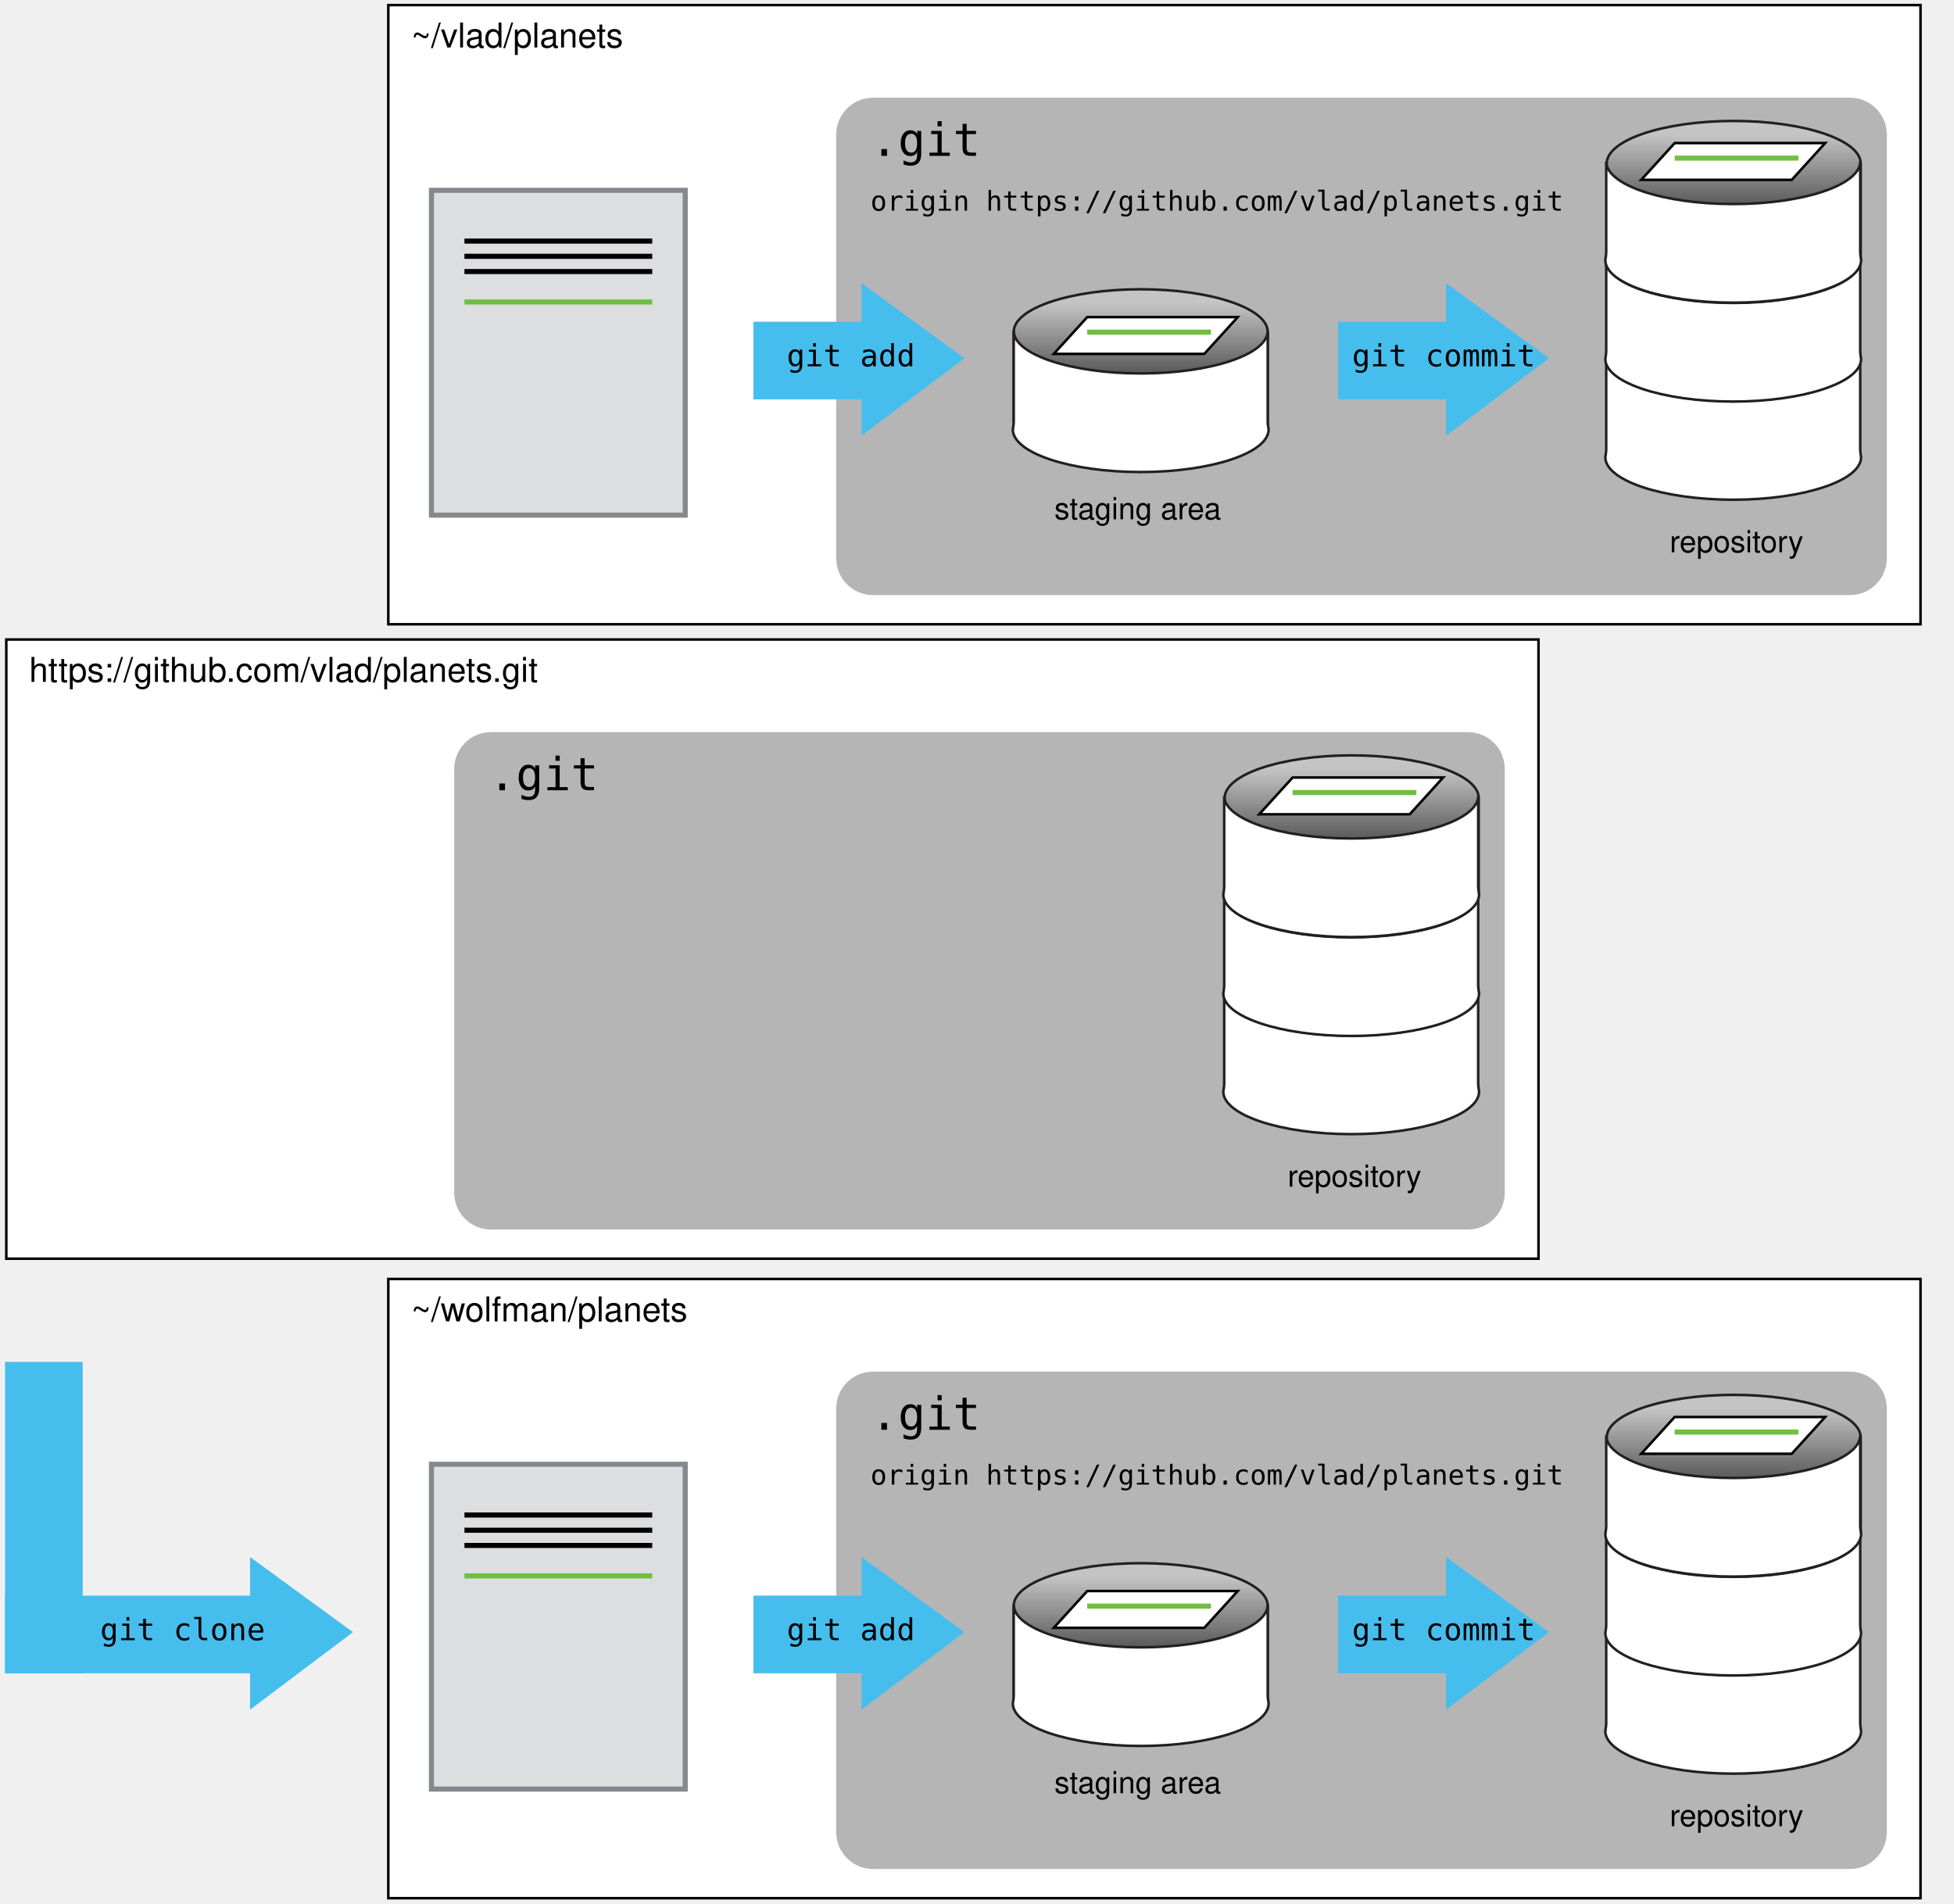
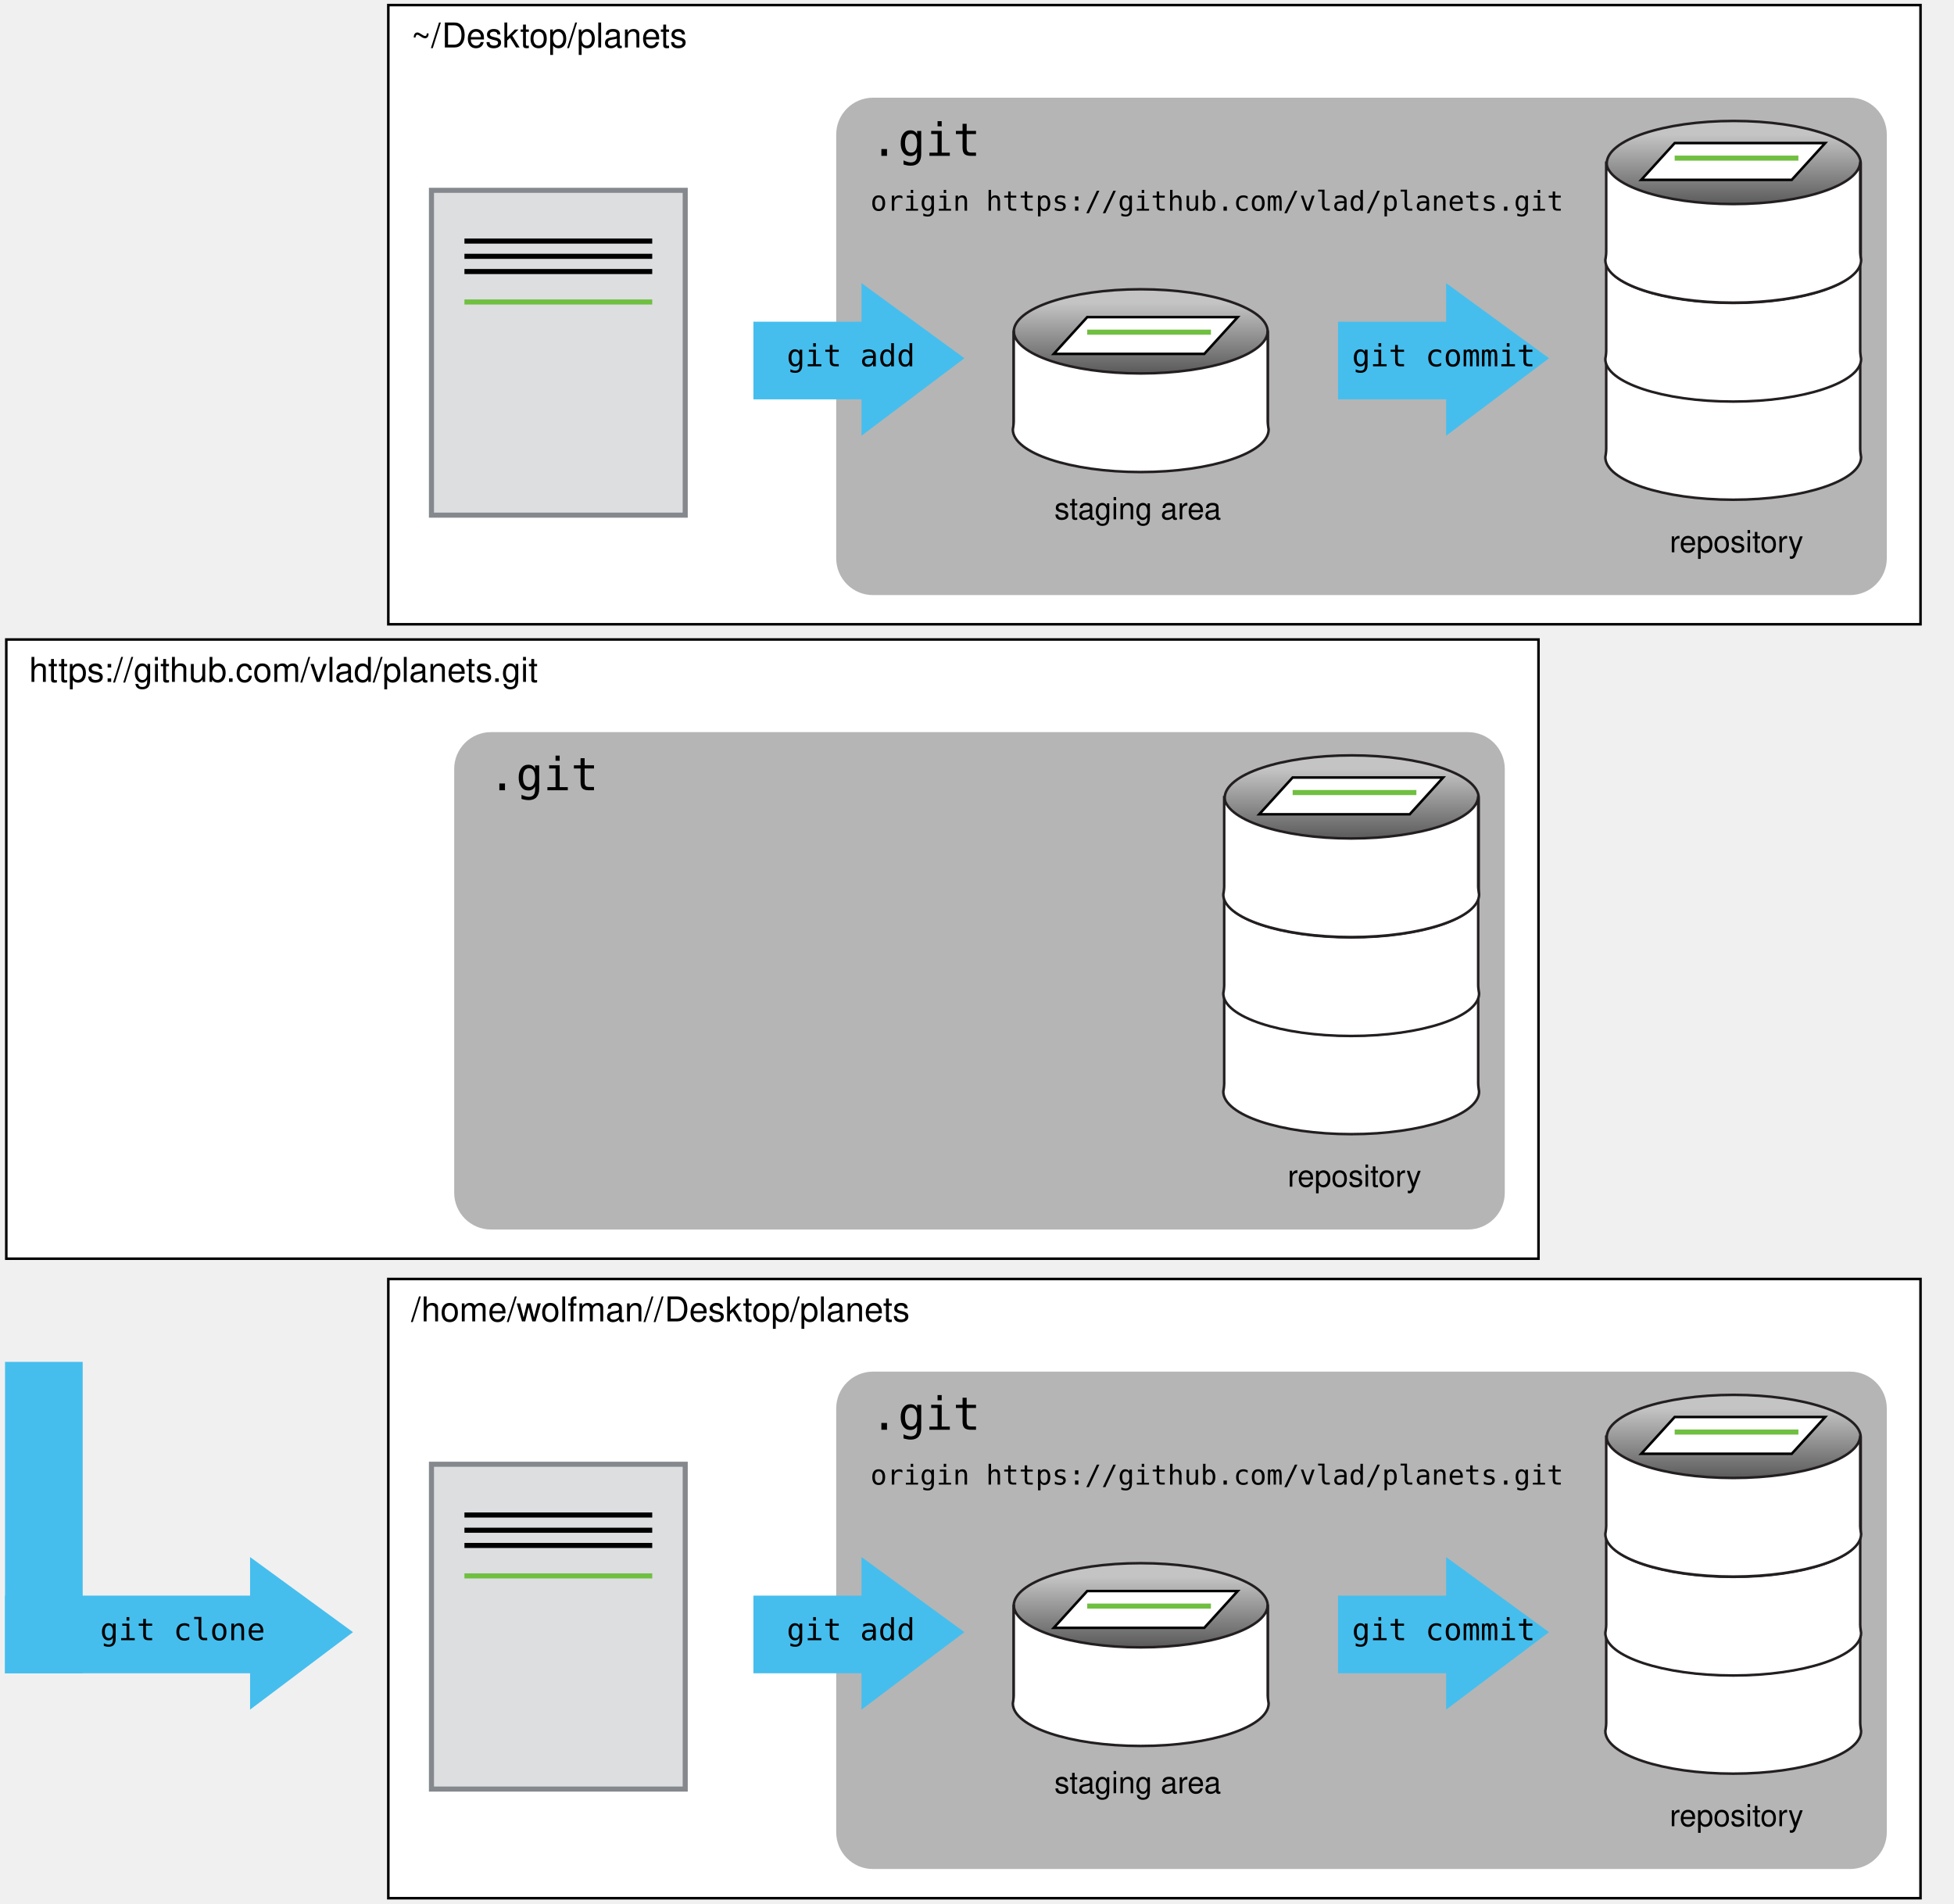
<svg xmlns="http://www.w3.org/2000/svg" xmlns:xlink="http://www.w3.org/1999/xlink" version="1.1" x="0px" y="0px" width="770" height="750" viewBox="0 0 770 750" enable-background="new 0 0 622 452" xml:space="preserve" id="svg4593">
  <defs id="defs4776">
    <linearGradient y2="363.473" x2="480.357" y1="334.872" x1="480.357" gradientUnits="userSpaceOnUse" id="SVGID_1_" gradientTransform="translate(279.4359,-47.97182)">
      <stop id="stop4613" style="stop-color:#C4C4C4" offset="0.098" />
      <stop id="stop4615" style="stop-color:#686868" offset="0.533" />
      <stop id="stop4617" style="stop-color:#000000" offset="1" />
    </linearGradient>
    <linearGradient xlink:href="#SVGID_3_" id="linearGradient5073" gradientUnits="userSpaceOnUse" x1="537.177" y1="57.66" x2="537.177" y2="112.913" />
    <linearGradient xlink:href="#SVGID_3_" id="linearGradient5457" gradientUnits="userSpaceOnUse" x1="537.177" y1="57.66" x2="537.177" y2="112.913" />
    <linearGradient xlink:href="#SVGID_2_" id="linearGradient10592" gradientUnits="userSpaceOnUse" x1="303.499" y1="123.986" x2="303.499" y2="179.235" />
    <linearGradient xlink:href="#SVGID_3_" id="linearGradient10594" gradientUnits="userSpaceOnUse" x1="537.177" y1="57.66" x2="537.177" y2="112.913" />
    <linearGradient xlink:href="#SVGID_2_" id="linearGradient10905" gradientUnits="userSpaceOnUse" x1="303.499" y1="123.986" x2="303.499" y2="179.235" />
  </defs>
-   <text xml:space="preserve" style="font-style:normal;font-variant:normal;font-weight:normal;font-stretch:normal;font-size:12px;line-height:125%;font-family:Monospace;-inkscape-font-specification:Monospace;text-align:start;letter-spacing:0px;word-spacing:0px;writing-mode:lr-tb;text-anchor:start;fill:#000000;fill-opacity:1;stroke:none;stroke-width:1px;stroke-linecap:butt;stroke-linejoin:miter;stroke-opacity:1" x="720.692" y="35.841" id="text4930">
-     <tspan id="tspan4932" x="720.692" y="35.841" />
+   <text xml:space="preserve" style="font-style:normal;font-variant:normal;font-weight:normal;font-stretch:normal;line-height:0%;font-family:monospace;-inkscape-font-specification:Monospace;text-align:start;letter-spacing:0px;word-spacing:0px;writing-mode:lr-tb;text-anchor:start;fill:#000000;fill-opacity:1;stroke:none;stroke-width:1px;stroke-linecap:butt;stroke-linejoin:miter;stroke-opacity:1" x="720.692" y="35.841" id="text4930">
+     <tspan id="tspan4932" x="720.692" y="35.841" style="font-size:12px;line-height:1.25;font-family:monospace"> </tspan>
  </text>
  <g id="g10741" transform="translate(4.5000001e-7,-1)">
    <g id="g10396">
      <rect style="fill:#ffffff;stroke:#000000;stroke-miterlimit:10" id="rect4596" height="244" width="603.785" stroke-miterlimit="10" y="3" x="153.02" />
      <g id="Layer_5" transform="translate(146.0202,-9)">
        <g id="g4654">
          <path stroke-miterlimit="10" d="m 598,63 c 0,-8.284 -6.716,-15 -15,-15 l -385,0 c -8.284,0 -15,6.716 -15,15 l 0,167 c 0,8.284 6.716,15 15,15 l 385,0 c 8.284,0 15,-6.716 15,-15 l 0,-167 z" id="path4656" style="fill:#b5b5b5;stroke:#ffffff;stroke-miterlimit:10" />
          <rect x="197" y="59" width="425" height="70.269" id="rect4658" style="fill:none" />
-           <text transform="translate(197,71.4199)" id="text4660">
+           <text transform="translate(197,71.4199)" id="text4660" style="line-height:0%">
            <tspan x="0" y="0" font-size="18" id="tspan4662" style="font-size:18px;font-family:Consolas">.git</tspan>
            <tspan x="0" y="21.6" font-size="10.8" id="tspan4664" style="font-size:10.8px;font-family:Consolas">origin https://github.com/vlad/planets.git</tspan>
          </text>
        </g>
        <rect x="16" y="19" width="195.585" height="24.449" id="rect4666" style="fill:none" />
-         <text transform="translate(16,28.707)" font-size="13.5" id="text4668" style="font-size:13.5px;font-family:Helvetica">~/vlad/planets</text>
+         <text transform="translate(16,28.707)" font-size="13.5" id="text4668" style="font-size:13.5px;line-height:0%;font-family:Helvetica">~/Desktop/planets</text>
      </g>
      <g id="Layer_1" transform="translate(146.0202,-9)">
        <g id="g4721">
          <rect x="24" y="85" width="100" height="128" id="rect4723" style="fill:#dcdee0" />
          <rect x="24" y="85" width="100" height="128" id="rect4725" style="fill:none;stroke:#85888d;stroke-width:2" />
          <line x1="37" y1="105" x2="111" y2="105" id="line4727" style="fill:none;stroke:#000000;stroke-width:2" />
          <line x1="37" y1="111" x2="111" y2="111" id="line4729" style="fill:none;stroke:#000000;stroke-width:2" />
          <line x1="37" y1="117" x2="111" y2="117" id="line4731" style="fill:none;stroke:#000000;stroke-width:2" />
          <line x1="37" y1="129" x2="111" y2="129" id="line4733" style="fill:none;stroke:#70bf41;stroke-width:2" />
        </g>
      </g>
      <rect style="fill:none" id="rect4742" height="14" width="52.743" y="137.069" x="310.02" />
      <g id="g5114" transform="translate(146.0202,-9)">
        <g id="g4736">
          <rect x="150.871" y="136.768" width="45.956" height="30.604" id="rect4738" style="fill:#45beee" />
          <polygon points="234.02,151.163 193.467,121.571 193.467,181.695 " id="polygon4740" style="fill:#45beee" />
        </g>
-         <text y="154.35" x="164" font-size="12" id="text4744" style="font-size:12px;font-family:Consolas">git add</text>
+         <text y="154.35" x="164" font-size="12" id="text4744" style="font-size:12px;line-height:0%;font-family:Consolas">git add</text>
      </g>
      <rect style="fill:none" id="rect4752" height="14" width="85.542" y="137.069" x="523" />
      <g id="g5108" transform="translate(146.0202,-9)">
        <g id="g4746">
          <rect x="381.251" y="136.768" width="45.956" height="30.604" id="rect4748" style="fill:#45beee" />
          <polygon points="464.399,151.163 423.847,121.571 423.847,181.695 " id="polygon4750" style="fill:#45beee" />
        </g>
-         <text y="154.35" x="386.764" font-size="12" id="text4754" style="font-size:12px;font-family:Consolas">git commit</text>
+         <text y="154.35" x="386.764" font-size="12" id="text4754" style="font-size:12px;line-height:0%;font-family:Consolas">git commit</text>
      </g>
      <rect style="fill:none" id="rect4766" height="17" width="147" y="197" x="375.02" />
      <g id="g5093" transform="translate(146.0202,-9)">
        <g id="Layer_3">
          <g id="g4671">
            <linearGradient y2="179.235" x2="303.499" y1="123.986" x1="303.499" gradientUnits="userSpaceOnUse" id="SVGID_2_">
              <stop id="stop4674" style="stop-color:#C4C4C4" offset="0.098" />
              <stop id="stop4676" style="stop-color:#686868" offset="0.533" />
              <stop id="stop4678" style="stop-color:#000000" offset="1" />
            </linearGradient>
            <path id="path4680" d="m 253.453,178.205 c 0,-9.264 22.404,-16.777 50.047,-16.777 27.643,0 50.045,7.514 50.045,16.777 l 0,1.029 c 0,0 0,-2.115 0,-3.117 0,-1.007 0,-35.745 0,-35.745 l 0,0.394 c 0,-9.27 -22.402,-16.78 -50.045,-16.78 -27.643,0 -50.047,7.51 -50.047,16.78 l 0,-0.394 c 0,0 0,34.519 0,35.733 0,1.205 0,3.129 0,3.129 l 0,-1.029 z" stroke-miterlimit="10" style="fill:url(#linearGradient10905);stroke:#231f20;stroke-miterlimit:10" />
            <g id="g4682">
              <path id="path4684" d="m 353.545,140.373 c 0,0 0,34.738 0,35.745 0,1.002 0.355,3.117 0.355,3.117 0,9.27 -22.758,16.779 -50.4,16.779 -27.642,0 -50.4,-7.51 -50.4,-16.779 0,0 0.354,-1.924 0.354,-3.129 0,-1.214 0,-35.733 0,-35.733 0,9.274 22.404,16.785 50.047,16.785 27.643,0 50.044,-7.511 50.044,-16.785 z" stroke-miterlimit="10" style="fill:#ffffff;stroke:#231f20;stroke-miterlimit:10" />
            </g>
          </g>
          <g id="g4686">
            <polygon id="polygon4688" points="341.719,134.965 282.411,134.965 269.235,149.459 328.542,149.459 " stroke-miterlimit="10" style="fill:#ffffff;stroke:#000000;stroke-miterlimit:10" />
            <line id="line4690" y2="140.894" x2="331.165" y1="140.894" x1="282.411" style="fill:none;stroke:#70bf41;stroke-width:2" />
          </g>
        </g>
-         <text y="214.628" x="269.477" font-size="12" id="text4768" style="font-size:12px;font-family:Helvetica">staging area</text>
+         <text y="214.628" x="269.477" font-size="12" id="text4768" style="font-size:12px;line-height:0%;font-family:Helvetica">staging area</text>
      </g>
      <rect style="fill:none" id="rect4770" height="17" width="147" y="210" x="610.805" />
      <g id="g5075" transform="translate(146.0202,-9)">
        <g id="Layer_4">
          <linearGradient y2="112.913" x2="537.177" y1="57.66" x1="537.177" gradientUnits="userSpaceOnUse" id="SVGID_3_">
            <stop id="stop4694" style="stop-color:#C4C4C4" offset="0.098" />
            <stop id="stop4696" style="stop-color:#686868" offset="0.533" />
            <stop id="stop4698" style="stop-color:#000000" offset="1" />
          </linearGradient>
          <path id="path4700" d="m 487.13,111.882 c 0,-9.268 22.407,-16.781 50.047,-16.781 27.641,0 50.047,7.513 50.047,16.781 l 0,1.03 c 0,0 0,-2.118 0,-3.121 0,-1.003 0,-35.739 0,-35.739 l 0,0.388 c 0,-9.268 -22.406,-16.781 -50.047,-16.781 -27.64,0 -50.047,7.513 -50.047,16.781 l 0,-0.388 c 0,0 0,34.519 0,35.728 0,1.209 0,3.132 0,3.132 l 0,-1.03 z" stroke-miterlimit="10" style="fill:url(#linearGradient5457);stroke:#231f20;stroke-miterlimit:10" />
          <g id="g4702">
            <path id="path4704" d="m 587.021,151.283 c 0,0 0,34.738 0,35.74 0,1.002 0.354,3.121 0.354,3.121 0,9.268 -22.76,16.779 -50.4,16.779 -27.64,0 -50.399,-7.512 -50.399,-16.779 0,0 0.353,-1.924 0.353,-3.133 0,-1.209 0,-35.729 0,-35.729 0,9.268 22.407,16.781 50.047,16.781 27.638,0.001 50.045,-7.512 50.045,-16.78 z" stroke-miterlimit="10" style="fill:#ffffff;stroke:#231f20;stroke-miterlimit:10" />
          </g>
          <g id="g4706">
            <path id="path4708" d="m 587.021,112.601 c 0,0 0,34.736 0,35.739 0,1.002 0.354,3.121 0.354,3.121 0,9.268 -22.76,16.779 -50.4,16.779 -27.64,0 -50.399,-7.512 -50.399,-16.779 0,0 0.353,-1.923 0.353,-3.132 0,-1.209 0,-35.728 0,-35.728 0,9.268 22.407,16.78 50.047,16.78 27.638,0 50.045,-7.512 50.045,-16.78 z" stroke-miterlimit="10" style="fill:#ffffff;stroke:#231f20;stroke-miterlimit:10" />
          </g>
          <g id="g4710">
            <path id="path4712" d="m 587.021,73.628 c 0,0 0,34.737 0,35.739 0,1.002 0.354,3.12 0.354,3.12 0,9.269 -22.76,16.781 -50.4,16.781 -27.64,0 -50.399,-7.513 -50.399,-16.781 0,0 0.353,-1.922 0.353,-3.131 0,-1.209 0,-35.728 0,-35.728 0,9.268 22.407,16.78 50.047,16.78 27.638,0.001 50.045,-7.512 50.045,-16.78 z" stroke-miterlimit="10" style="fill:#ffffff;stroke:#231f20;stroke-miterlimit:10" />
          </g>
          <g id="g4714">
            <polygon id="polygon4716" points="573.216,66.381 513.908,66.381 500.732,80.875 560.039,80.875 " stroke-miterlimit="10" style="fill:#ffffff;stroke:#000000;stroke-miterlimit:10" />
            <line id="line4718" y2="72.311" x2="562.662" y1="72.311" x1="513.908" style="fill:none;stroke:#70bf41;stroke-width:2" />
          </g>
        </g>
-         <text y="227.628" x="511.941" font-size="12" id="text4772" style="font-size:12px;font-family:Helvetica">repository</text>
+         <text y="227.628" x="511.941" font-size="12" id="text4772" style="font-size:12px;line-height:0%;font-family:Helvetica">repository</text>
      </g>
      <rect x="610.805" y="210" width="147" height="17" id="rect4977" style="fill:none" />
    </g>
    <g transform="translate(-4.520231,-9)" id="g5196">
      <rect x="7" y="262" stroke-miterlimit="10" width="603.785" height="244" id="rect4811" style="fill:#ffffff;stroke:#000000;stroke-miterlimit:10" />
      <path id="path4817" d="m 598,313 c 0,-8.284 -6.716,-15 -15,-15 l -385,0 c -8.284,0 -15,6.716 -15,15 l 0,167 c 0,8.284 6.716,15 15,15 l 385,0 c 8.284,0 15,-6.716 15,-15 l 0,-167 z" stroke-miterlimit="10" style="fill:#b5b5b5;stroke:#ffffff;stroke-miterlimit:10" />
      <rect id="rect4819" height="70.269" width="425" y="309" x="197" style="fill:none" />
-       <text id="text4821" x="197" y="321.42">
+       <text id="text4821" x="197" y="321.42" style="line-height:0%">
        <tspan id="tspan4823" font-size="18" y="321.42" x="197" style="font-size:18px;font-family:Consolas">.git</tspan>
        <tspan id="tspan4825" font-size="10.8" y="343.02" x="197" style="font-size:10.8px;font-family:Consolas" />
      </text>
      <rect style="fill:none" x="16" y="269" width="195.585" height="24.449" id="rect4827" />
-       <text style="font-size:13.5px;font-family:Helvetica" font-size="13.5" id="text4829" x="16" y="278.707">https://github.com/vlad/planets.git</text>
+       <text style="font-size:13.5px;line-height:0%;font-family:Helvetica" font-size="13.5" id="text4829" x="16" y="278.707">https://github.com/vlad/planets.git</text>
      <g id="g5055" transform="translate(0,250)">
        <g id="g5023">
          <linearGradient id="linearGradient5025" gradientUnits="userSpaceOnUse" x1="537.177" y1="57.66" x2="537.177" y2="112.913">
            <stop offset="0.098" style="stop-color:#C4C4C4" id="stop5027" />
            <stop offset="0.533" style="stop-color:#686868" id="stop5029" />
            <stop offset="1" style="stop-color:#000000" id="stop5031" />
          </linearGradient>
          <path stroke-miterlimit="10" d="m 487.13,111.882 c 0,-9.268 22.407,-16.781 50.047,-16.781 27.641,0 50.047,7.513 50.047,16.781 l 0,1.03 c 0,0 0,-2.118 0,-3.121 0,-1.003 0,-35.739 0,-35.739 l 0,0.388 c 0,-9.268 -22.406,-16.781 -50.047,-16.781 -27.64,0 -50.047,7.513 -50.047,16.781 l 0,-0.388 c 0,0 0,34.519 0,35.728 0,1.209 0,3.132 0,3.132 l 0,-1.03 z" id="path5033" style="fill:url(#linearGradient5073);stroke:#231f20;stroke-miterlimit:10" />
          <g id="g5035">
            <path stroke-miterlimit="10" d="m 587.021,151.283 c 0,0 0,34.738 0,35.74 0,1.002 0.354,3.121 0.354,3.121 0,9.268 -22.76,16.779 -50.4,16.779 -27.64,0 -50.399,-7.512 -50.399,-16.779 0,0 0.353,-1.924 0.353,-3.133 0,-1.209 0,-35.729 0,-35.729 0,9.268 22.407,16.781 50.047,16.781 27.638,0.001 50.045,-7.512 50.045,-16.78 z" id="path5037" style="fill:#ffffff;stroke:#231f20;stroke-miterlimit:10" />
          </g>
          <g id="g5039">
            <path stroke-miterlimit="10" d="m 587.021,112.601 c 0,0 0,34.736 0,35.739 0,1.002 0.354,3.121 0.354,3.121 0,9.268 -22.76,16.779 -50.4,16.779 -27.64,0 -50.399,-7.512 -50.399,-16.779 0,0 0.353,-1.923 0.353,-3.132 0,-1.209 0,-35.728 0,-35.728 0,9.268 22.407,16.78 50.047,16.78 27.638,0 50.045,-7.512 50.045,-16.78 z" id="path5041" style="fill:#ffffff;stroke:#231f20;stroke-miterlimit:10" />
          </g>
          <g id="g5043">
            <path stroke-miterlimit="10" d="m 587.021,73.628 c 0,0 0,34.737 0,35.739 0,1.002 0.354,3.12 0.354,3.12 0,9.269 -22.76,16.781 -50.4,16.781 -27.64,0 -50.399,-7.513 -50.399,-16.781 0,0 0.353,-1.922 0.353,-3.131 0,-1.209 0,-35.728 0,-35.728 0,9.268 22.407,16.78 50.047,16.78 27.638,0.001 50.045,-7.512 50.045,-16.78 z" id="path5045" style="fill:#ffffff;stroke:#231f20;stroke-miterlimit:10" />
          </g>
          <g id="g5047">
            <polygon stroke-miterlimit="10" points="513.908,66.381 500.732,80.875 560.039,80.875 573.216,66.381 " id="polygon5049" style="fill:#ffffff;stroke:#000000;stroke-miterlimit:10" />
            <line x1="513.908" y1="72.311" x2="562.662" y2="72.311" id="line5051" style="fill:none;stroke:#70bf41;stroke-width:2" />
          </g>
        </g>
-         <text style="font-size:12px;font-family:Helvetica" id="text5053" font-size="12" x="511.941" y="227.628">repository</text>
+         <text style="font-size:12px;line-height:0%;font-family:Helvetica" id="text5053" font-size="12" x="511.941" y="227.628">repository</text>
      </g>
      <rect style="fill:none" id="rect4762" height="14" width="165.548" transform="matrix(0.9804651,0.196693,-0.196693,0.9804651,0,0)" y="272.824" x="200.719" />
    </g>
    <g id="g10670">
      <g id="g10664">
        <rect style="fill:#45beee" id="rect5294" height="30.604" width="122.711" y="-32.584" x="537.661" transform="matrix(0,1,-1,0,0,0)" />
        <rect x="1.98" y="629.768" width="99.924" height="30.604" id="rect5124" style="fill:#45beee" />
        <polygon transform="translate(-325.3029,493)" points="464.399,151.163 423.847,121.571 423.847,181.695 " id="polygon5126" style="fill:#45beee" />
-         <text style="font-size:12px;font-family:Consolas" id="text5128" font-size="12" x="39.461" y="647.35">git clone</text>
+         <text style="font-size:12px;line-height:0%;font-family:Consolas" id="text5128" font-size="12" x="39.461" y="647.35">git clone</text>
      </g>
      <rect x="153.02" y="505" stroke-miterlimit="10" width="603.785" height="244" id="rect10464" style="fill:#ffffff;stroke:#000000;stroke-miterlimit:10" />
      <g transform="translate(146.0202,493)" id="g10466">
        <g id="g10468">
          <path style="fill:#b5b5b5;stroke:#ffffff;stroke-miterlimit:10" id="path10470" d="m 598,63 c 0,-8.284 -6.716,-15 -15,-15 l -385,0 c -8.284,0 -15,6.716 -15,15 l 0,167 c 0,8.284 6.716,15 15,15 l 385,0 c 8.284,0 15,-6.716 15,-15 l 0,-167 z" stroke-miterlimit="10" />
          <rect style="fill:none" id="rect10472" height="70.269" width="425" y="59" x="197" />
-           <text id="text10474" transform="translate(197,71.4199)">
+           <text id="text10474" transform="translate(197,71.4199)" style="line-height:0%">
            <tspan style="font-size:18px;font-family:Consolas" id="tspan10476" font-size="18" y="0" x="0">.git</tspan>
            <tspan style="font-size:10.8px;font-family:Consolas" id="tspan10478" font-size="10.8" y="21.6" x="0">origin https://github.com/vlad/planets.git</tspan>
          </text>
        </g>
        <rect style="fill:none" id="rect10480" height="24.449" width="195.585" y="19" x="16" />
-         <text style="font-size:13.5px;font-family:Helvetica" id="text10482" font-size="13.5" transform="translate(16,28.707)">~/wolfman/planets</text>
+         <text style="font-size:13.5px;line-height:0%;font-family:Helvetica" id="text10482" font-size="13.5" transform="translate(16,28.707)">/home/wolfman//Desktop/planets</text>
      </g>
      <g transform="translate(146.0202,493)" id="g10484">
        <g id="g10486">
          <rect style="fill:#dcdee0" id="rect10488" height="128" width="100" y="85" x="24" />
          <rect style="fill:none;stroke:#85888d;stroke-width:2" id="rect10490" height="128" width="100" y="85" x="24" />
          <line style="fill:none;stroke:#000000;stroke-width:2" id="line10492" y2="105" x2="111" y1="105" x1="37" />
          <line style="fill:none;stroke:#000000;stroke-width:2" id="line10494" y2="111" x2="111" y1="111" x1="37" />
          <line style="fill:none;stroke:#000000;stroke-width:2" id="line10496" y2="117" x2="111" y1="117" x1="37" />
          <line style="fill:none;stroke:#70bf41;stroke-width:2" id="line10498" y2="129" x2="111" y1="129" x1="37" />
        </g>
      </g>
      <rect x="310.02" y="639.069" width="52.743" height="14" id="rect10500" style="fill:none" />
      <g transform="translate(146.0202,493)" id="g10502">
        <g id="g10504">
          <rect style="fill:#45beee" id="rect10506" height="30.604" width="45.956" y="136.768" x="150.871" />
          <polygon style="fill:#45beee" id="polygon10508" points="193.467,121.571 193.467,181.695 234.02,151.163 " />
        </g>
-         <text style="font-size:12px;font-family:Consolas" id="text10510" font-size="12" x="164" y="154.35">git add</text>
+         <text style="font-size:12px;line-height:0%;font-family:Consolas" id="text10510" font-size="12" x="164" y="154.35">git add</text>
      </g>
      <rect x="523" y="639.069" width="85.542" height="14" id="rect10512" style="fill:none" />
      <g transform="translate(146.0202,493)" id="g10514">
        <g id="g10516">
          <rect style="fill:#45beee" id="rect10518" height="30.604" width="45.956" y="136.768" x="381.251" />
          <polygon style="fill:#45beee" id="polygon10520" points="423.847,121.571 423.847,181.695 464.399,151.163 " />
        </g>
-         <text style="font-size:12px;font-family:Consolas" id="text10522" font-size="12" x="386.764" y="154.35">git commit</text>
+         <text style="font-size:12px;line-height:0%;font-family:Consolas" id="text10522" font-size="12" x="386.764" y="154.35">git commit</text>
      </g>
      <rect x="375.02" y="699" width="147" height="17" id="rect10524" style="fill:none" />
      <g transform="translate(146.0202,493)" id="g10526">
        <g id="g10528">
          <g id="g10530">
            <linearGradient id="linearGradient10532" gradientUnits="userSpaceOnUse" x1="303.499" y1="123.986" x2="303.499" y2="179.235">
              <stop offset="0.098" style="stop-color:#C4C4C4" id="stop10534" />
              <stop offset="0.533" style="stop-color:#686868" id="stop10536" />
              <stop offset="1" style="stop-color:#000000" id="stop10538" />
            </linearGradient>
            <path style="fill:url(#linearGradient10592);stroke:#231f20;stroke-miterlimit:10" stroke-miterlimit="10" d="m 253.453,178.205 c 0,-9.264 22.404,-16.777 50.047,-16.777 27.643,0 50.045,7.514 50.045,16.777 l 0,1.029 c 0,0 0,-2.115 0,-3.117 0,-1.007 0,-35.745 0,-35.745 l 0,0.394 c 0,-9.27 -22.402,-16.78 -50.045,-16.78 -27.643,0 -50.047,7.51 -50.047,16.78 l 0,-0.394 c 0,0 0,34.519 0,35.733 0,1.205 0,3.129 0,3.129 l 0,-1.029 z" id="path10540" />
            <g id="g10542">
              <path style="fill:#ffffff;stroke:#231f20;stroke-miterlimit:10" stroke-miterlimit="10" d="m 353.545,140.373 c 0,0 0,34.738 0,35.745 0,1.002 0.355,3.117 0.355,3.117 0,9.27 -22.758,16.779 -50.4,16.779 -27.642,0 -50.4,-7.51 -50.4,-16.779 0,0 0.354,-1.924 0.354,-3.129 0,-1.214 0,-35.733 0,-35.733 0,9.274 22.404,16.785 50.047,16.785 27.643,0 50.044,-7.511 50.044,-16.785 z" id="path10544" />
            </g>
          </g>
          <g id="g10546">
            <polygon style="fill:#ffffff;stroke:#000000;stroke-miterlimit:10" stroke-miterlimit="10" points="282.411,134.965 269.235,149.459 328.542,149.459 341.719,134.965 " id="polygon10548" />
            <line style="fill:none;stroke:#70bf41;stroke-width:2" x1="282.411" y1="140.894" x2="331.165" y2="140.894" id="line10550" />
          </g>
        </g>
-         <text style="font-size:12px;font-family:Helvetica" id="text10552" font-size="12" x="269.477" y="214.628">staging area</text>
+         <text style="font-size:12px;line-height:0%;font-family:Helvetica" id="text10552" font-size="12" x="269.477" y="214.628">staging area</text>
      </g>
      <rect x="610.805" y="712" width="147" height="17" id="rect10554" style="fill:none" />
      <g transform="translate(146.0202,493)" id="g10556">
        <g id="g10558">
          <linearGradient id="linearGradient10560" gradientUnits="userSpaceOnUse" x1="537.177" y1="57.66" x2="537.177" y2="112.913">
            <stop offset="0.098" style="stop-color:#C4C4C4" id="stop10562" />
            <stop offset="0.533" style="stop-color:#686868" id="stop10564" />
            <stop offset="1" style="stop-color:#000000" id="stop10566" />
          </linearGradient>
          <path style="fill:url(#linearGradient10594);stroke:#231f20;stroke-miterlimit:10" stroke-miterlimit="10" d="m 487.13,111.882 c 0,-9.268 22.407,-16.781 50.047,-16.781 27.641,0 50.047,7.513 50.047,16.781 l 0,1.03 c 0,0 0,-2.118 0,-3.121 0,-1.003 0,-35.739 0,-35.739 l 0,0.388 c 0,-9.268 -22.406,-16.781 -50.047,-16.781 -27.64,0 -50.047,7.513 -50.047,16.781 l 0,-0.388 c 0,0 0,34.519 0,35.728 0,1.209 0,3.132 0,3.132 l 0,-1.03 z" id="path10568" />
          <g id="g10570">
            <path style="fill:#ffffff;stroke:#231f20;stroke-miterlimit:10" stroke-miterlimit="10" d="m 587.021,151.283 c 0,0 0,34.738 0,35.74 0,1.002 0.354,3.121 0.354,3.121 0,9.268 -22.76,16.779 -50.4,16.779 -27.64,0 -50.399,-7.512 -50.399,-16.779 0,0 0.353,-1.924 0.353,-3.133 0,-1.209 0,-35.729 0,-35.729 0,9.268 22.407,16.781 50.047,16.781 27.638,0.001 50.045,-7.512 50.045,-16.78 z" id="path10572" />
          </g>
          <g id="g10574">
            <path style="fill:#ffffff;stroke:#231f20;stroke-miterlimit:10" stroke-miterlimit="10" d="m 587.021,112.601 c 0,0 0,34.736 0,35.739 0,1.002 0.354,3.121 0.354,3.121 0,9.268 -22.76,16.779 -50.4,16.779 -27.64,0 -50.399,-7.512 -50.399,-16.779 0,0 0.353,-1.923 0.353,-3.132 0,-1.209 0,-35.728 0,-35.728 0,9.268 22.407,16.78 50.047,16.78 27.638,0 50.045,-7.512 50.045,-16.78 z" id="path10576" />
          </g>
          <g id="g10578">
            <path style="fill:#ffffff;stroke:#231f20;stroke-miterlimit:10" stroke-miterlimit="10" d="m 587.021,73.628 c 0,0 0,34.737 0,35.739 0,1.002 0.354,3.12 0.354,3.12 0,9.269 -22.76,16.781 -50.4,16.781 -27.64,0 -50.399,-7.513 -50.399,-16.781 0,0 0.353,-1.922 0.353,-3.131 0,-1.209 0,-35.728 0,-35.728 0,9.268 22.407,16.78 50.047,16.78 27.638,0.001 50.045,-7.512 50.045,-16.78 z" id="path10580" />
          </g>
          <g id="g10582">
            <polygon style="fill:#ffffff;stroke:#000000;stroke-miterlimit:10" stroke-miterlimit="10" points="513.908,66.381 500.732,80.875 560.039,80.875 573.216,66.381 " id="polygon10584" />
            <line style="fill:none;stroke:#70bf41;stroke-width:2" x1="513.908" y1="72.311" x2="562.662" y2="72.311" id="line10586" />
          </g>
        </g>
-         <text style="font-size:12px;font-family:Helvetica" id="text10588" font-size="12" x="511.941" y="227.628">repository</text>
+         <text style="font-size:12px;line-height:0%;font-family:Helvetica" id="text10588" font-size="12" x="511.941" y="227.628">repository</text>
      </g>
      <rect style="fill:none" id="rect10590" height="17" width="147" y="712" x="610.805" />
    </g>
  </g>
</svg>
